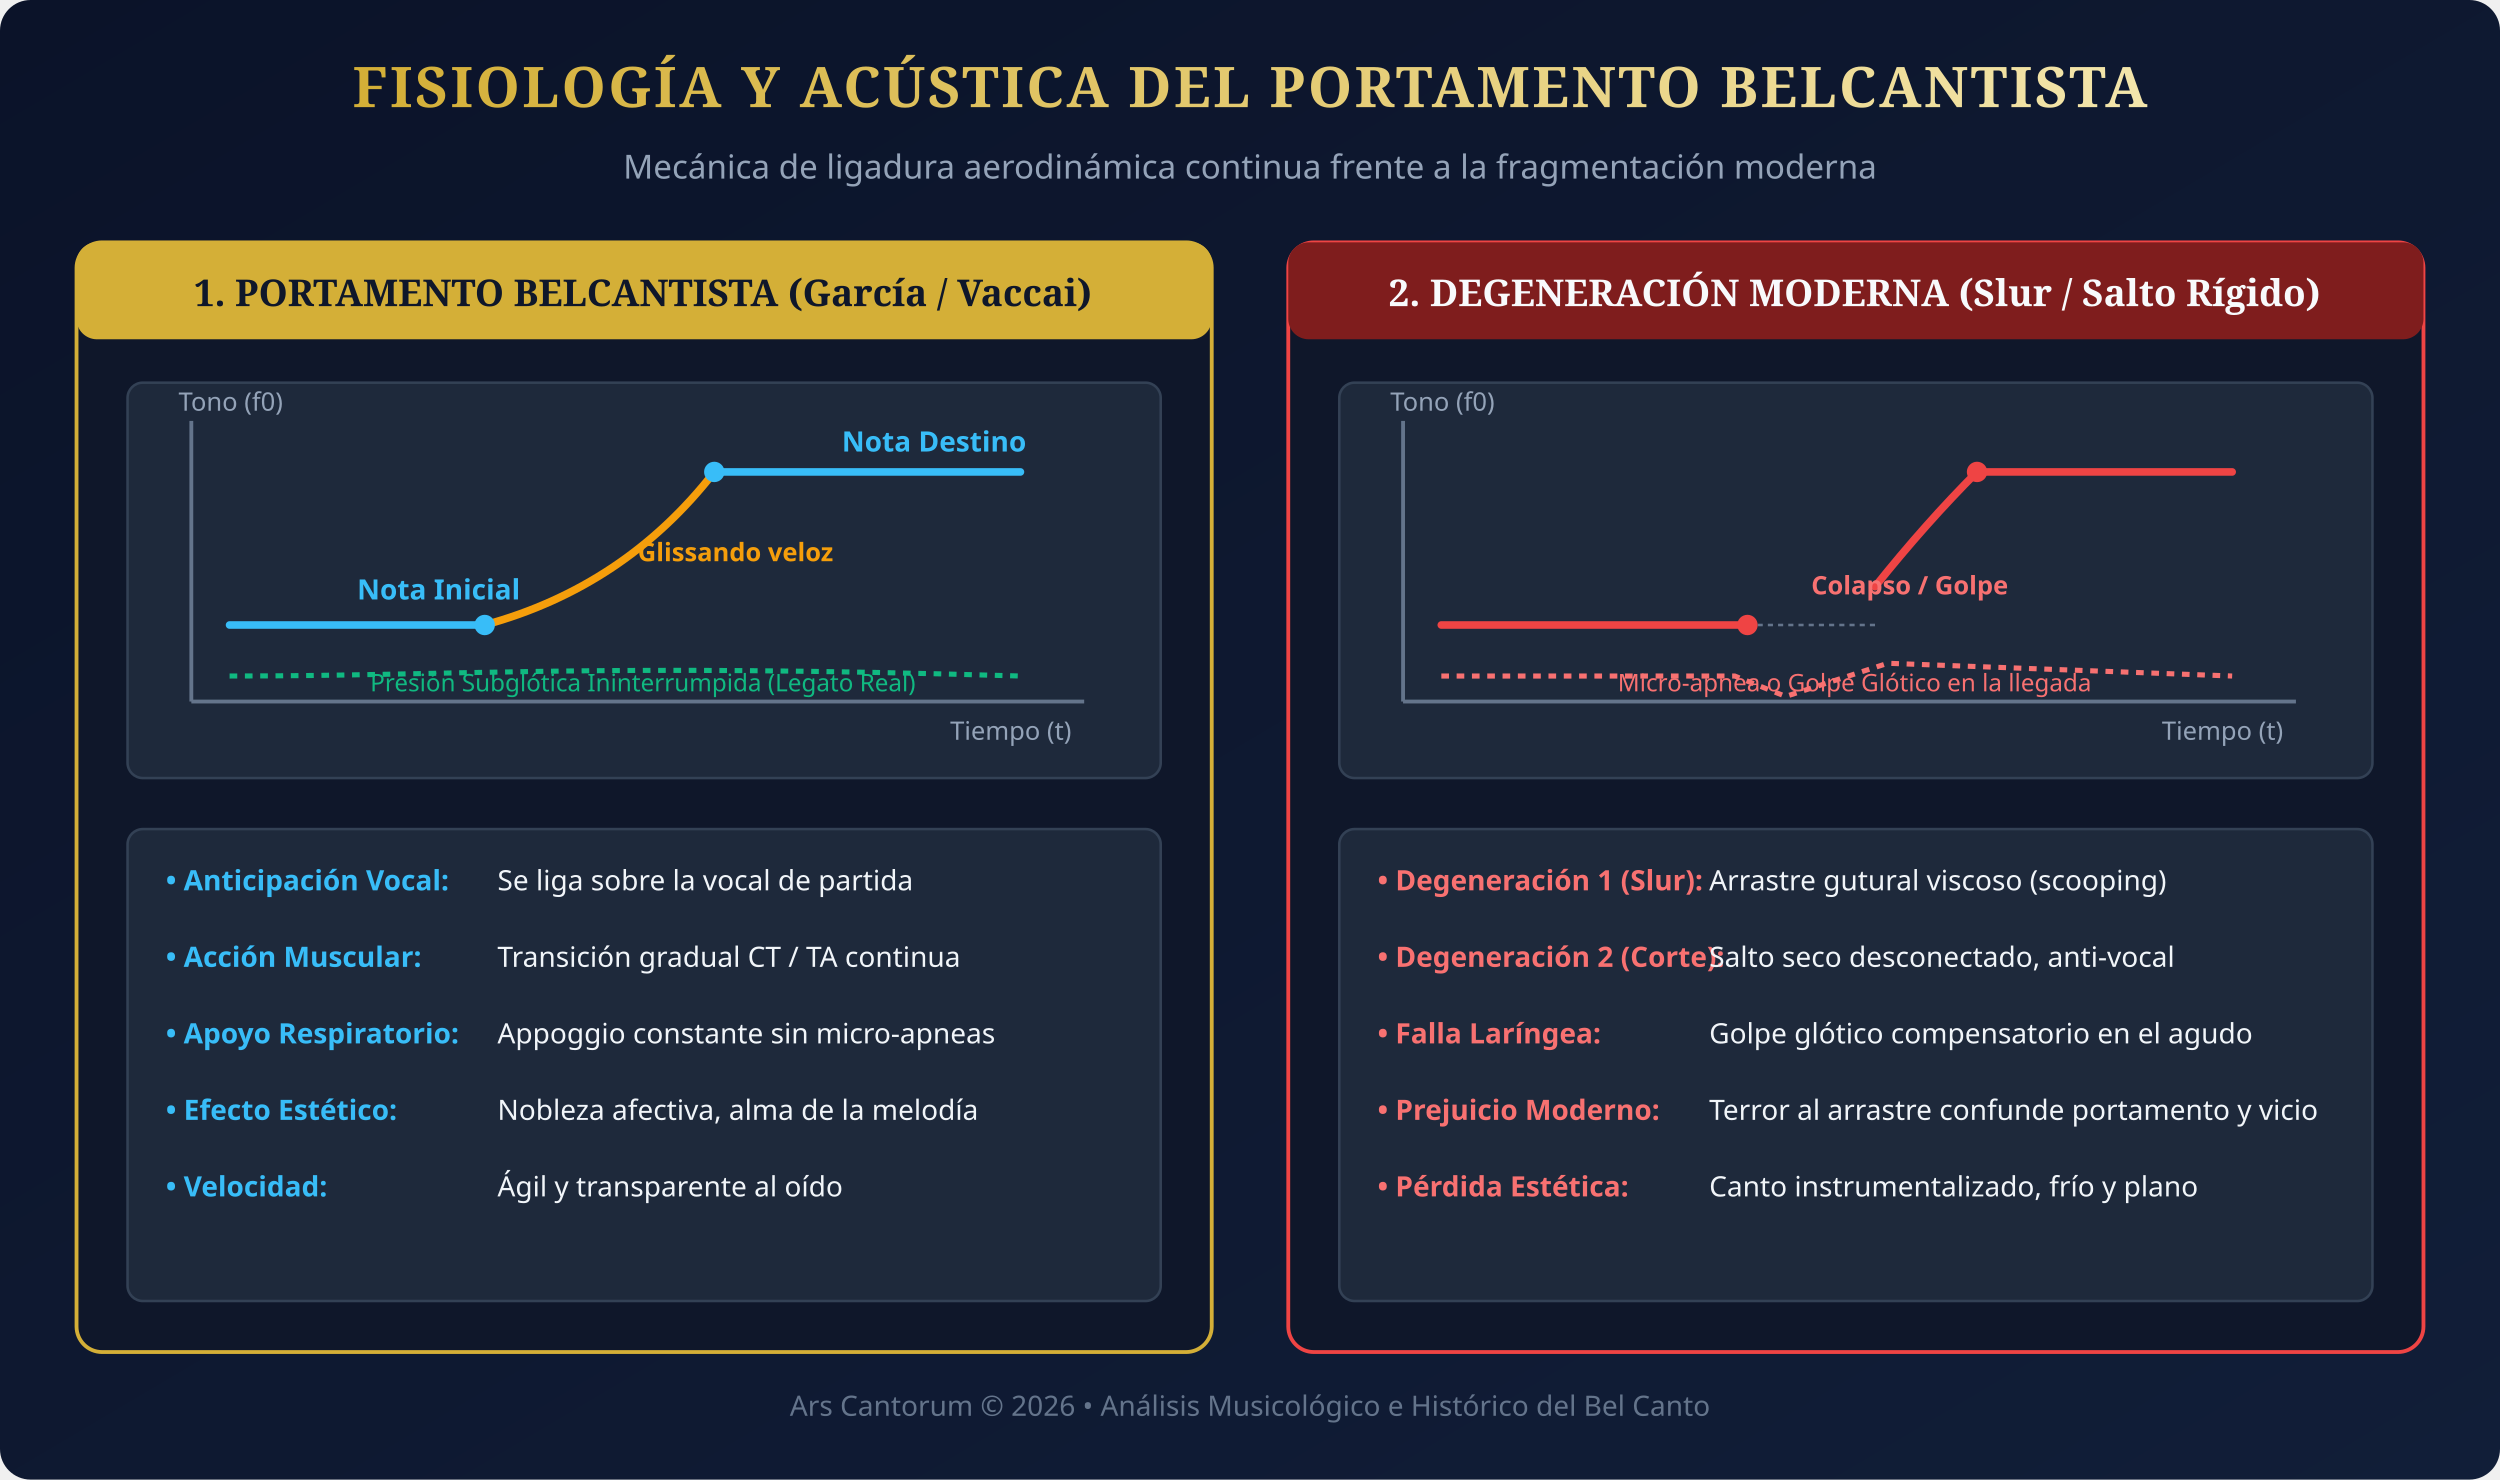
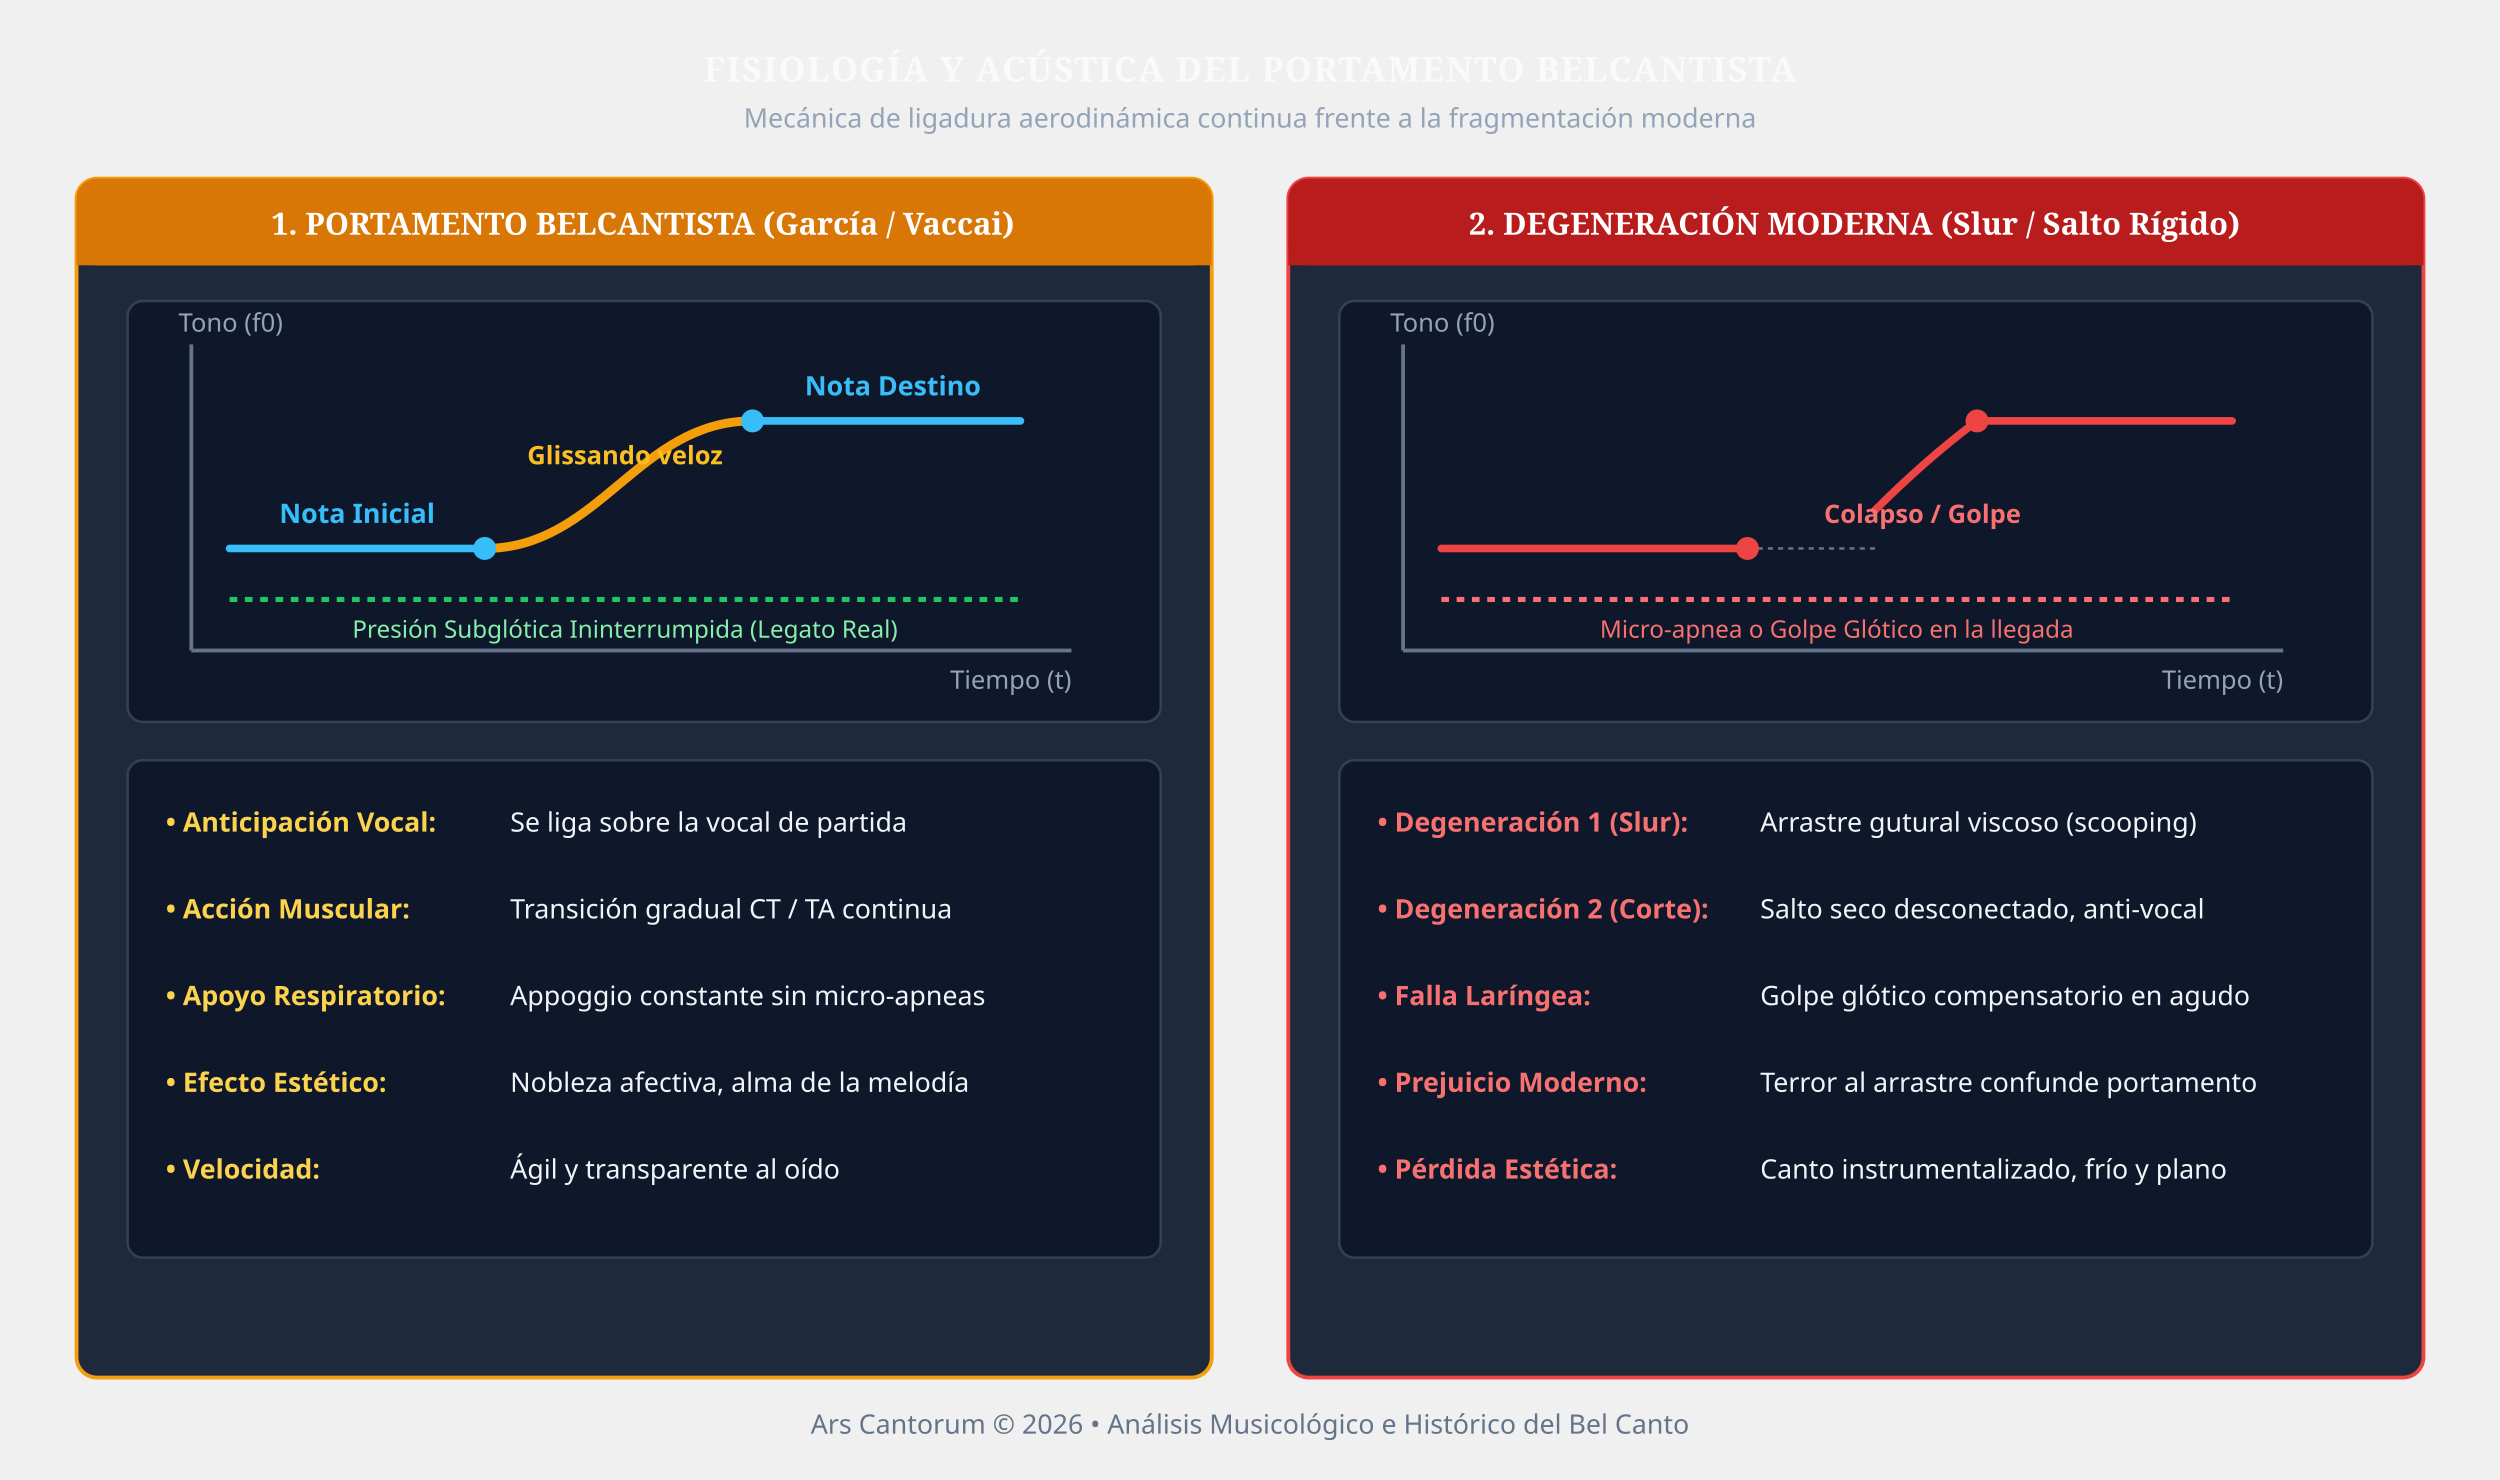
- <svg xmlns="http://www.w3.org/2000/svg" viewBox="0 0 980 580" width="100%" height="100%">
-   <defs>
-     <linearGradient id="bgDarkP" x1="0%" y1="0%" x2="100%" y2="100%">
-       <stop offset="0%" stop-color="#0b1329" />
-       <stop offset="100%" stop-color="#111e38" />
-     </linearGradient>
-     <linearGradient id="goldGradP" x1="0%" y1="0%" x2="100%" y2="0%">
-       <stop offset="0%" stop-color="#d4af37" />
-       <stop offset="100%" stop-color="#f3e5ab" />
-     </linearGradient>
-   </defs>
-   <rect width="980" height="580" fill="url(#bgDarkP)" rx="12" />
-   <text x="490" y="42" text-anchor="middle" fill="url(#goldGradP)" font-family="Georgia, serif" font-size="22" font-weight="bold" letter-spacing="1">FISIOLOGÍA Y ACÚSTICA DEL PORTAMENTO BELCANTISTA</text>
-   <text x="490" y="70" text-anchor="middle" fill="#94a3b8" font-family="system-ui, sans-serif" font-size="13">Mecánica de ligadura aerodinámica continua frente a la fragmentación moderna</text>
-   <g transform="translate(30, 95)">
-     <rect width="445" height="435" fill="#0f172a" stroke="#d4af37" stroke-width="1.5" rx="10" />
-     <rect width="445" height="38" fill="#d4af37" rx="8" />
-     <text x="222" y="25" text-anchor="middle" fill="#0f172a" font-family="Georgia, serif" font-size="14.5" font-weight="bold">1. PORTAMENTO BELCANTISTA (García / Vaccai)</text>
-     <rect x="20" y="55" width="405" height="155" fill="#1e293b" stroke="#334155" rx="6" />
-     <line x1="45" y1="180" x2="395" y2="180" stroke="#64748b" stroke-width="1.5" />
-     <line x1="45" y1="180" x2="45" y2="70" stroke="#64748b" stroke-width="1.5" />
-     <text x="390" y="195" fill="#94a3b8" font-family="system-ui, sans-serif" font-size="10" text-anchor="end">Tiempo (t)</text>
-     <text x="40" y="66" fill="#94a3b8" font-family="system-ui, sans-serif" font-size="10">Tono (f0)</text>
-     <line x1="60" y1="150" x2="160" y2="150" stroke="#38bdf8" stroke-width="3" stroke-linecap="round" />
-     <path d="M 160,150 Q 215,135 250,90" stroke="#f59e0b" stroke-width="3" fill="none" stroke-linecap="round" />
-     <line x1="250" y1="90" x2="370" y2="90" stroke="#38bdf8" stroke-width="3" stroke-linecap="round" />
-     <circle cx="160" cy="150" r="4" fill="#38bdf8" />
-     <circle cx="250" cy="90" r="4" fill="#38bdf8" />
-     <text x="110" y="140" fill="#38bdf8" font-family="system-ui, sans-serif" font-size="11" font-weight="bold">Nota Inicial</text>
-     <text x="300" y="82" fill="#38bdf8" font-family="system-ui, sans-serif" font-size="11" font-weight="bold">Nota Destino</text>
-     <text x="220" y="125" fill="#f59e0b" font-family="system-ui, sans-serif" font-size="10" font-weight="bold">Glissando veloz</text>
-     <path d="M 60,170 C 150,170 200,165 370,170" stroke="#10b981" stroke-width="2" stroke-dasharray="3,3" fill="none" />
-     <text x="222" y="176" text-anchor="middle" fill="#10b981" font-family="system-ui, sans-serif" font-size="9.5">Presión Subglótica Ininterrumpida (Legato Real)</text>
-     <g transform="translate(20, 230)">
-       <rect width="405" height="185" fill="#1e293b" stroke="#334155" rx="6" />
-       <text x="15" y="24" fill="#38bdf8" font-family="system-ui, sans-serif" font-size="11" font-weight="bold">• Anticipación Vocal:</text>
-       <text x="145" y="24" fill="#f1f5f9" font-family="system-ui, sans-serif" font-size="11">Se liga sobre la vocal de partida</text>
-       <text x="15" y="54" fill="#38bdf8" font-family="system-ui, sans-serif" font-size="11" font-weight="bold">• Acción Muscular:</text>
-       <text x="145" y="54" fill="#f1f5f9" font-family="system-ui, sans-serif" font-size="11">Transición gradual CT / TA continua</text>
-       <text x="15" y="84" fill="#38bdf8" font-family="system-ui, sans-serif" font-size="11" font-weight="bold">• Apoyo Respiratorio:</text>
-       <text x="145" y="84" fill="#f1f5f9" font-family="system-ui, sans-serif" font-size="11">Appoggio constante sin micro-apneas</text>
-       <text x="15" y="114" fill="#38bdf8" font-family="system-ui, sans-serif" font-size="11" font-weight="bold">• Efecto Estético:</text>
-       <text x="145" y="114" fill="#f1f5f9" font-family="system-ui, sans-serif" font-size="11">Nobleza afectiva, alma de la melodía</text>
-       <text x="15" y="144" fill="#38bdf8" font-family="system-ui, sans-serif" font-size="11" font-weight="bold">• Velocidad:</text>
-       <text x="145" y="144" fill="#f1f5f9" font-family="system-ui, sans-serif" font-size="11">Ágil y transparente al oído</text>
+ <svg xmlns="http://www.w3.org/2000/svg" viewBox="0 0 980 580" width="100%" height="auto" style="background:#0f172a; border:1px solid #334155; border-radius:10px; padding:12px; box-shadow: 0 4px 20px rgba(0,0,0,0.3);">
+   <text x="490" y="32" text-anchor="middle" fill="#f8fafc" font-family="'Cinzel', serif" font-size="13.5" font-weight="700" letter-spacing="0.04em">FISIOLOGÍA Y ACÚSTICA DEL PORTAMENTO BELCANTISTA</text>
+   <text x="490" y="50" text-anchor="middle" fill="#94a3b8" font-family="system-ui, sans-serif" font-size="10.5">Mecánica de ligadura aerodinámica continua frente a la fragmentación moderna</text>
+   <g transform="translate(30, 70)">
+     <rect width="445" height="470" fill="#1e293b" stroke="#f59e0b" stroke-width="1.5" rx="8" />
+     <rect width="445" height="34" fill="#d97706" rx="8" />
+     <rect y="26" width="445" height="8" fill="#d97706" />
+     <text x="222" y="22" text-anchor="middle" fill="#ffffff" font-family="'Cinzel', serif" font-size="12" font-weight="bold">1. PORTAMENTO BELCANTISTA (García / Vaccai)</text>
+     <rect x="20" y="48" width="405" height="165" fill="#0f172a" stroke="#334155" rx="6" />
+     <line x1="45" y1="185" x2="390" y2="185" stroke="#64748b" stroke-width="1.5" />
+     <line x1="45" y1="185" x2="45" y2="65" stroke="#64748b" stroke-width="1.5" />
+     <text x="390" y="200" fill="#94a3b8" font-family="system-ui, sans-serif" font-size="10" text-anchor="end">Tiempo (t)</text>
+     <text x="40" y="60" fill="#94a3b8" font-family="system-ui, sans-serif" font-size="10">Tono (f0)</text>
+     <line x1="60" y1="145" x2="160" y2="145" stroke="#38bdf8" stroke-width="3" stroke-linecap="round" />
+     <path d="M 160,145 C 205,145 220,95 265,95" stroke="#f59e0b" stroke-width="3.5" fill="none" />
+     <line x1="265" y1="95" x2="370" y2="95" stroke="#38bdf8" stroke-width="3" stroke-linecap="round" />
+     <circle cx="160" cy="145" r="4.5" fill="#38bdf8" />
+     <circle cx="265" cy="95" r="4.5" fill="#38bdf8" />
+     <text x="110" y="135" fill="#38bdf8" font-family="system-ui, sans-serif" font-size="10.5" font-weight="bold" text-anchor="middle">Nota Inicial</text>
+     <text x="320" y="85" fill="#38bdf8" font-family="system-ui, sans-serif" font-size="10.5" font-weight="bold" text-anchor="middle">Nota Destino</text>
+     <text x="215" y="112" fill="#fbbf24" font-family="system-ui, sans-serif" font-size="10" font-weight="bold" text-anchor="middle">Glissando veloz</text>
+     <line x1="60" y1="165" x2="370" y2="165" stroke="#22c55e" stroke-width="2" stroke-dasharray="3,3" />
+     <text x="215" y="180" text-anchor="middle" fill="#86efac" font-family="system-ui, sans-serif" font-size="9.5">Presión Subglótica Ininterrumpida (Legato Real)</text>
+     <g transform="translate(20, 228)">
+       <rect width="405" height="195" fill="#0f172a" stroke="#334155" rx="6" />
+       <text x="15" y="28" fill="#fcd34d" font-family="system-ui, sans-serif" font-size="10.5" font-weight="bold">• Anticipación Vocal:</text>
+       <text x="150" y="28" fill="#f1f5f9" font-family="system-ui, sans-serif" font-size="10.5">Se liga sobre la vocal de partida</text>
+       <text x="15" y="62" fill="#fcd34d" font-family="system-ui, sans-serif" font-size="10.5" font-weight="bold">• Acción Muscular:</text>
+       <text x="150" y="62" fill="#f1f5f9" font-family="system-ui, sans-serif" font-size="10.5">Transición gradual CT / TA continua</text>
+       <text x="15" y="96" fill="#fcd34d" font-family="system-ui, sans-serif" font-size="10.5" font-weight="bold">• Apoyo Respiratorio:</text>
+       <text x="150" y="96" fill="#f1f5f9" font-family="system-ui, sans-serif" font-size="10.5">Appoggio constante sin micro-apneas</text>
+       <text x="15" y="130" fill="#fcd34d" font-family="system-ui, sans-serif" font-size="10.5" font-weight="bold">• Efecto Estético:</text>
+       <text x="150" y="130" fill="#f1f5f9" font-family="system-ui, sans-serif" font-size="10.5">Nobleza afectiva, alma de la melodía</text>
+       <text x="15" y="164" fill="#fcd34d" font-family="system-ui, sans-serif" font-size="10.5" font-weight="bold">• Velocidad:</text>
+       <text x="150" y="164" fill="#f1f5f9" font-family="system-ui, sans-serif" font-size="10.5">Ágil y transparente al oído</text>
    </g>
  </g>
-   <g transform="translate(505, 95)">
-     <rect width="445" height="435" fill="#0f172a" stroke="#ef4444" stroke-width="1.5" rx="10" />
-     <rect width="445" height="38" fill="#7f1d1d" rx="8" />
-     <text x="222" y="25" text-anchor="middle" fill="#f8fafc" font-family="Georgia, serif" font-size="14.5" font-weight="bold">2. DEGENERACIÓN MODERNA (Slur / Salto Rígido)</text>
-     <rect x="20" y="55" width="405" height="155" fill="#1e293b" stroke="#334155" rx="6" />
-     <line x1="45" y1="180" x2="395" y2="180" stroke="#64748b" stroke-width="1.5" />
-     <line x1="45" y1="180" x2="45" y2="70" stroke="#64748b" stroke-width="1.5" />
-     <text x="390" y="195" fill="#94a3b8" font-family="system-ui, sans-serif" font-size="10" text-anchor="end">Tiempo (t)</text>
-     <text x="40" y="66" fill="#94a3b8" font-family="system-ui, sans-serif" font-size="10">Tono (f0)</text>
-     <line x1="60" y1="150" x2="180" y2="150" stroke="#ef4444" stroke-width="3" stroke-linecap="round" />
-     <line x1="180" y1="150" x2="230" y2="150" stroke="#64748b" stroke-width="1" stroke-dasharray="2,2" />
-     <path d="M 230,135 Q 250,110 270,90" stroke="#ef4444" stroke-width="3" stroke-linecap="round" />
-     <line x1="270" y1="90" x2="370" y2="90" stroke="#ef4444" stroke-width="3" stroke-linecap="round" />
-     <circle cx="180" cy="150" r="4" fill="#ef4444" />
-     <circle cx="270" cy="90" r="4" fill="#ef4444" />
-     <text x="205" y="138" fill="#f87171" font-family="system-ui, sans-serif" font-size="10" font-weight="bold">Colapso / Golpe</text>
-     <path d="M 60,170 L 175,170 L 195,178 L 235,165 L 370,170" stroke="#f87171" stroke-width="2" stroke-dasharray="3,3" fill="none" />
-     <text x="222" y="176" text-anchor="middle" fill="#f87171" font-family="system-ui, sans-serif" font-size="9.5">Micro-apnea o Golpe Glótico en la llegada</text>
-     <g transform="translate(20, 230)">
-       <rect width="405" height="185" fill="#1e293b" stroke="#334155" rx="6" />
-       <text x="15" y="24" fill="#f87171" font-family="system-ui, sans-serif" font-size="11" font-weight="bold">• Degeneración 1 (Slur):</text>
-       <text x="145" y="24" fill="#f1f5f9" font-family="system-ui, sans-serif" font-size="11">Arrastre gutural viscoso (scooping)</text>
-       <text x="15" y="54" fill="#f87171" font-family="system-ui, sans-serif" font-size="11" font-weight="bold">• Degeneración 2 (Corte):</text>
-       <text x="145" y="54" fill="#f1f5f9" font-family="system-ui, sans-serif" font-size="11">Salto seco desconectado, anti-vocal</text>
-       <text x="15" y="84" fill="#f87171" font-family="system-ui, sans-serif" font-size="11" font-weight="bold">• Falla Laríngea:</text>
-       <text x="145" y="84" fill="#f1f5f9" font-family="system-ui, sans-serif" font-size="11">Golpe glótico compensatorio en el agudo</text>
-       <text x="15" y="114" fill="#f87171" font-family="system-ui, sans-serif" font-size="11" font-weight="bold">• Prejuicio Moderno:</text>
-       <text x="145" y="114" fill="#f1f5f9" font-family="system-ui, sans-serif" font-size="11">Terror al arrastre confunde portamento y vicio</text>
-       <text x="15" y="144" fill="#f87171" font-family="system-ui, sans-serif" font-size="11" font-weight="bold">• Pérdida Estética:</text>
-       <text x="145" y="144" fill="#f1f5f9" font-family="system-ui, sans-serif" font-size="11">Canto instrumentalizado, frío y plano</text>
+   <g transform="translate(505, 70)">
+     <rect width="445" height="470" fill="#1e293b" stroke="#ef4444" stroke-width="1.5" rx="8" />
+     <rect width="445" height="34" fill="#b91c1c" rx="8" />
+     <rect y="26" width="445" height="8" fill="#b91c1c" />
+     <text x="222" y="22" text-anchor="middle" fill="#ffffff" font-family="'Cinzel', serif" font-size="12" font-weight="bold">2. DEGENERACIÓN MODERNA (Slur / Salto Rígido)</text>
+     <rect x="20" y="48" width="405" height="165" fill="#0f172a" stroke="#334155" rx="6" />
+     <line x1="45" y1="185" x2="390" y2="185" stroke="#64748b" stroke-width="1.5" />
+     <line x1="45" y1="185" x2="45" y2="65" stroke="#64748b" stroke-width="1.5" />
+     <text x="390" y="200" fill="#94a3b8" font-family="system-ui, sans-serif" font-size="10" text-anchor="end">Tiempo (t)</text>
+     <text x="40" y="60" fill="#94a3b8" font-family="system-ui, sans-serif" font-size="10">Tono (f0)</text>
+     <line x1="60" y1="145" x2="180" y2="145" stroke="#ef4444" stroke-width="3" stroke-linecap="round" />
+     <line x1="180" y1="145" x2="230" y2="145" stroke="#64748b" stroke-width="1" stroke-dasharray="2,2" />
+     <path d="M 230,130 Q 250,110 270,95" stroke="#ef4444" stroke-width="3" stroke-linecap="round" />
+     <line x1="270" y1="95" x2="370" y2="95" stroke="#ef4444" stroke-width="3" stroke-linecap="round" />
+     <circle cx="180" cy="145" r="4.5" fill="#ef4444" />
+     <circle cx="270" cy="95" r="4.5" fill="#ef4444" />
+     <text x="210" y="135" fill="#f87171" font-family="system-ui, sans-serif" font-size="10" font-weight="bold">Colapso / Golpe</text>
+     <line x1="60" y1="165" x2="370" y2="165" stroke="#f87171" stroke-width="2" stroke-dasharray="3,3" />
+     <text x="215" y="180" text-anchor="middle" fill="#f87171" font-family="system-ui, sans-serif" font-size="9.5">Micro-apnea o Golpe Glótico en la llegada</text>
+     <g transform="translate(20, 228)">
+       <rect width="405" height="195" fill="#0f172a" stroke="#334155" rx="6" />
+       <text x="15" y="28" fill="#f87171" font-family="system-ui, sans-serif" font-size="10.5" font-weight="bold">• Degeneración 1 (Slur):</text>
+       <text x="165" y="28" fill="#f1f5f9" font-family="system-ui, sans-serif" font-size="10.5">Arrastre gutural viscoso (scooping)</text>
+       <text x="15" y="62" fill="#f87171" font-family="system-ui, sans-serif" font-size="10.5" font-weight="bold">• Degeneración 2 (Corte):</text>
+       <text x="165" y="62" fill="#f1f5f9" font-family="system-ui, sans-serif" font-size="10.5">Salto seco desconectado, anti-vocal</text>
+       <text x="15" y="96" fill="#f87171" font-family="system-ui, sans-serif" font-size="10.5" font-weight="bold">• Falla Laríngea:</text>
+       <text x="165" y="96" fill="#f1f5f9" font-family="system-ui, sans-serif" font-size="10.5">Golpe glótico compensatorio en agudo</text>
+       <text x="15" y="130" fill="#f87171" font-family="system-ui, sans-serif" font-size="10.5" font-weight="bold">• Prejuicio Moderno:</text>
+       <text x="165" y="130" fill="#f1f5f9" font-family="system-ui, sans-serif" font-size="10.5">Terror al arrastre confunde portamento</text>
+       <text x="15" y="164" fill="#f87171" font-family="system-ui, sans-serif" font-size="10.5" font-weight="bold">• Pérdida Estética:</text>
+       <text x="165" y="164" fill="#f1f5f9" font-family="system-ui, sans-serif" font-size="10.5">Canto instrumentalizado, frío y plano</text>
    </g>
  </g>
-   <text x="490" y="555" text-anchor="middle" fill="#64748b" font-family="system-ui, sans-serif" font-size="11">Ars Cantorum © 2026 • Análisis Musicológico e Histórico del Bel Canto</text>
+   <text x="490" y="562" text-anchor="middle" fill="#64748b" font-family="system-ui, sans-serif" font-size="10.5">Ars Cantorum © 2026 • Análisis Musicológico e Histórico del Bel Canto</text>
</svg>
